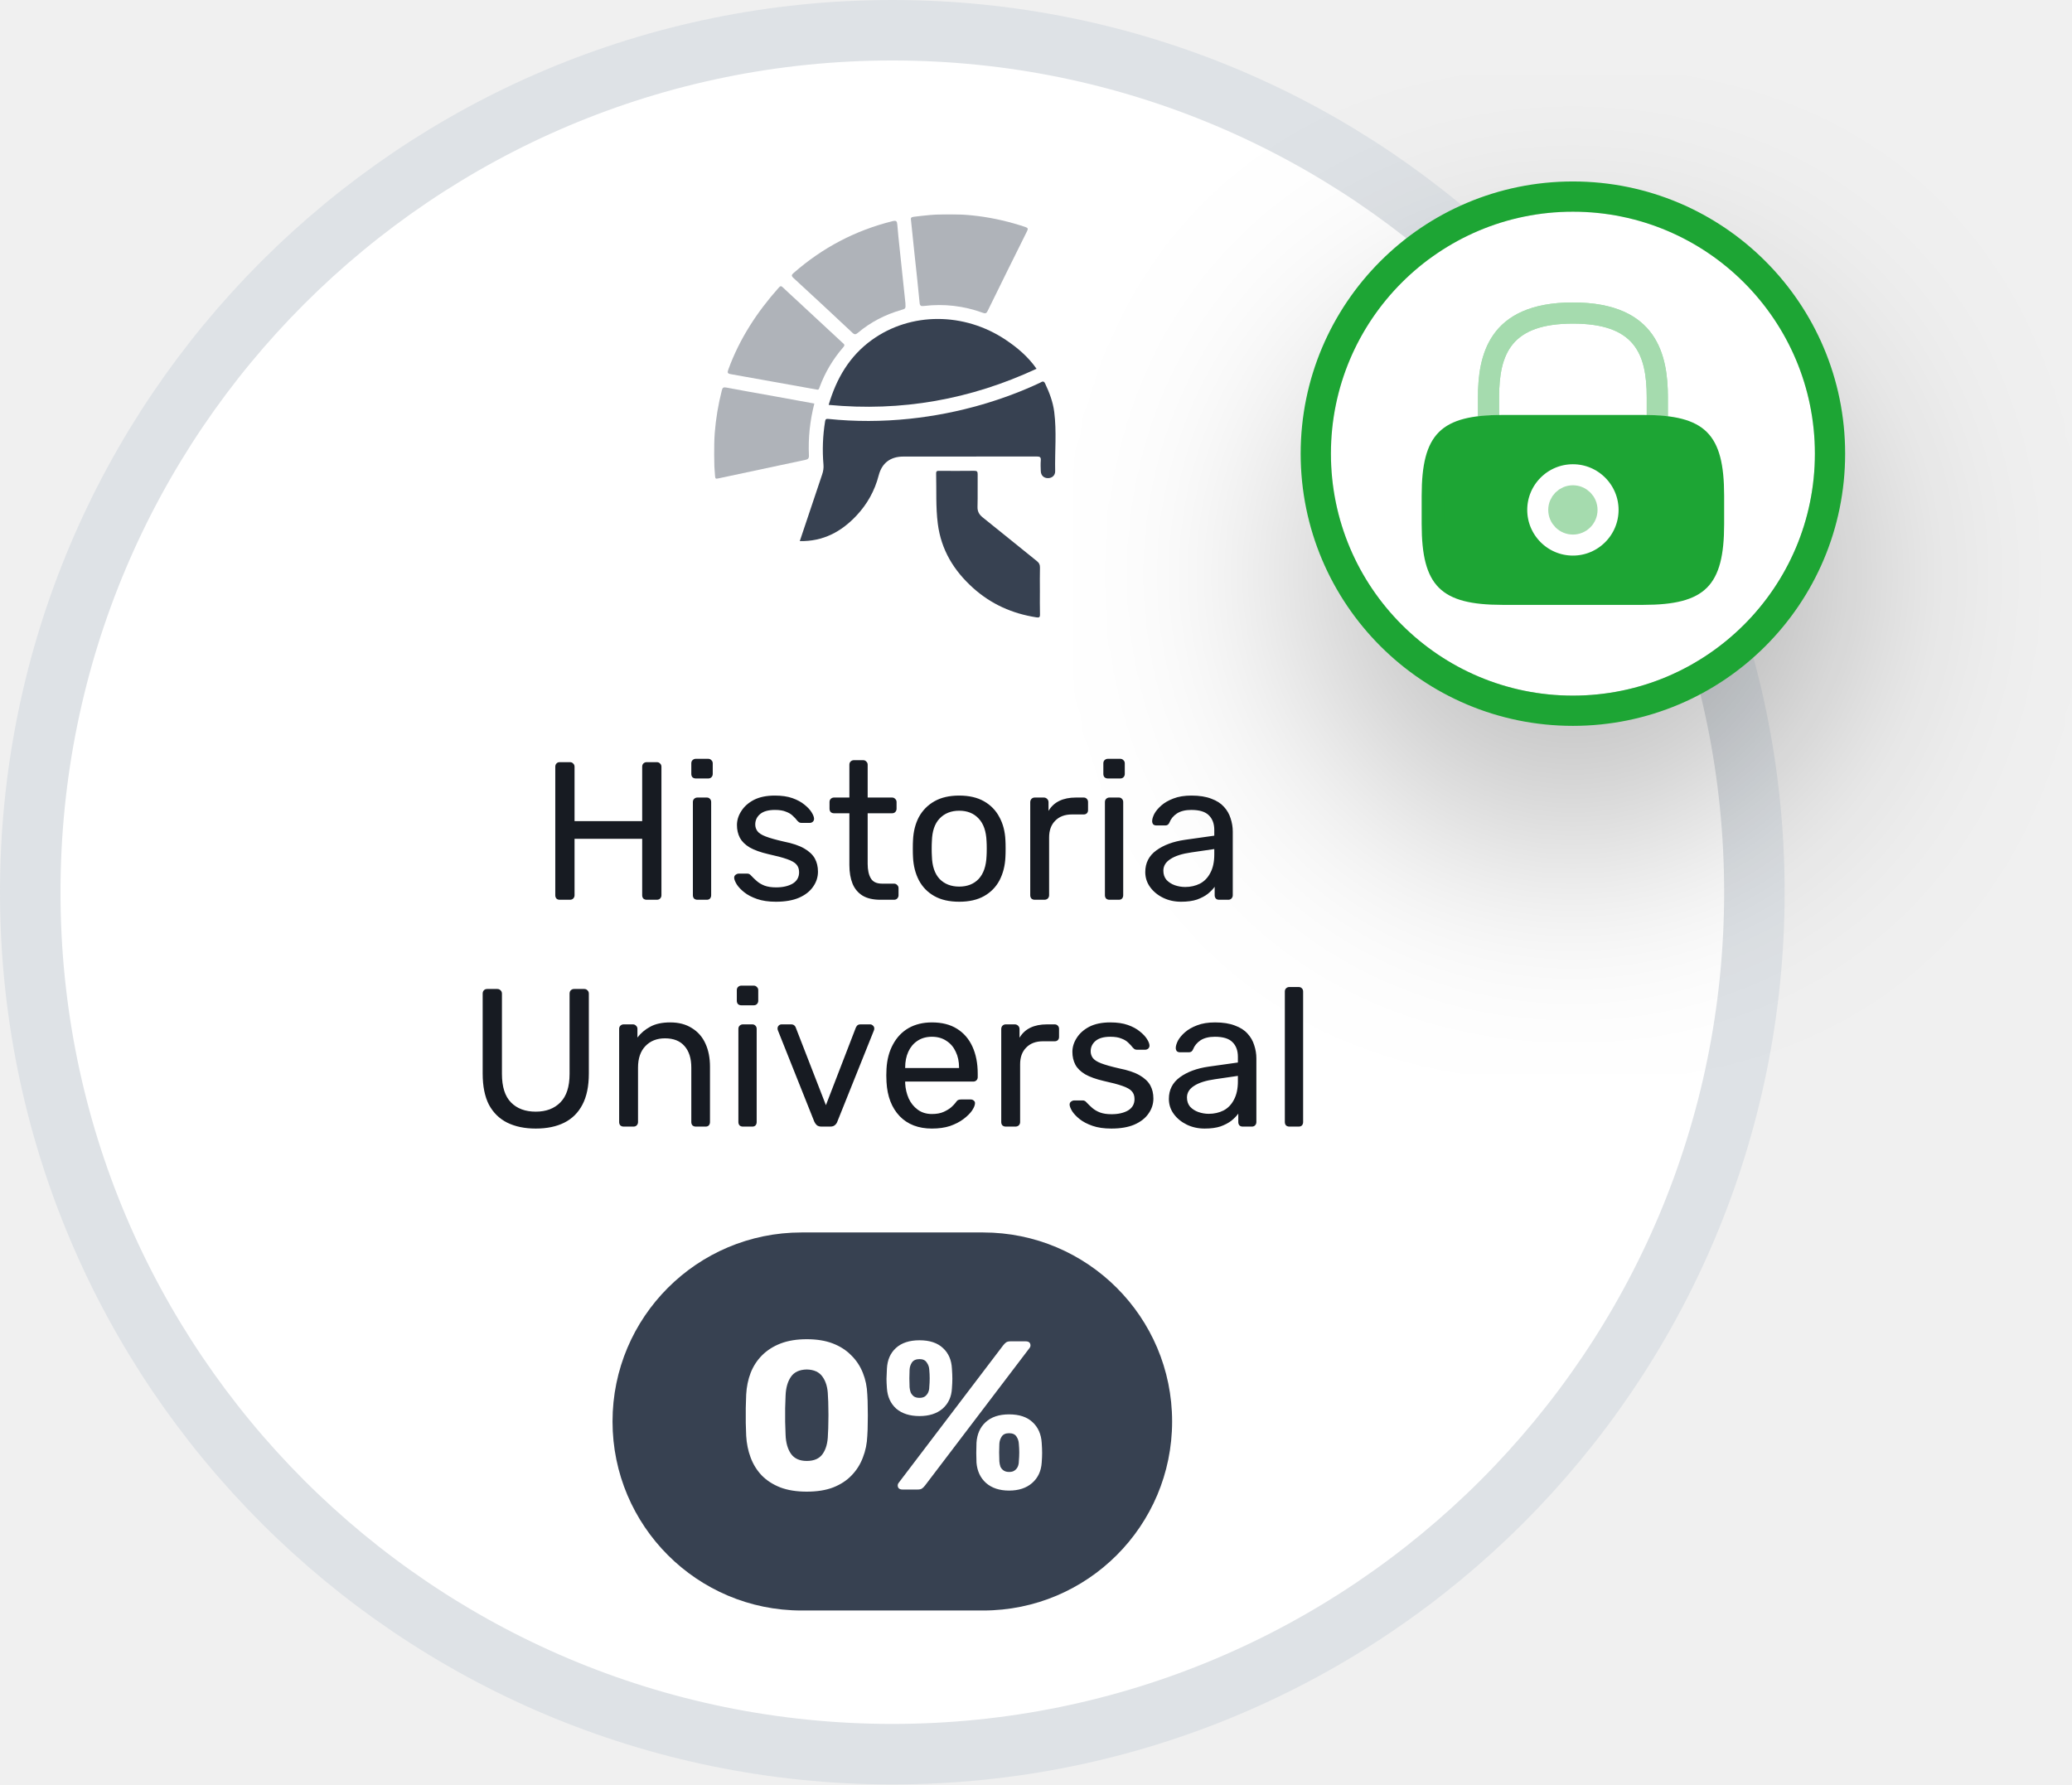
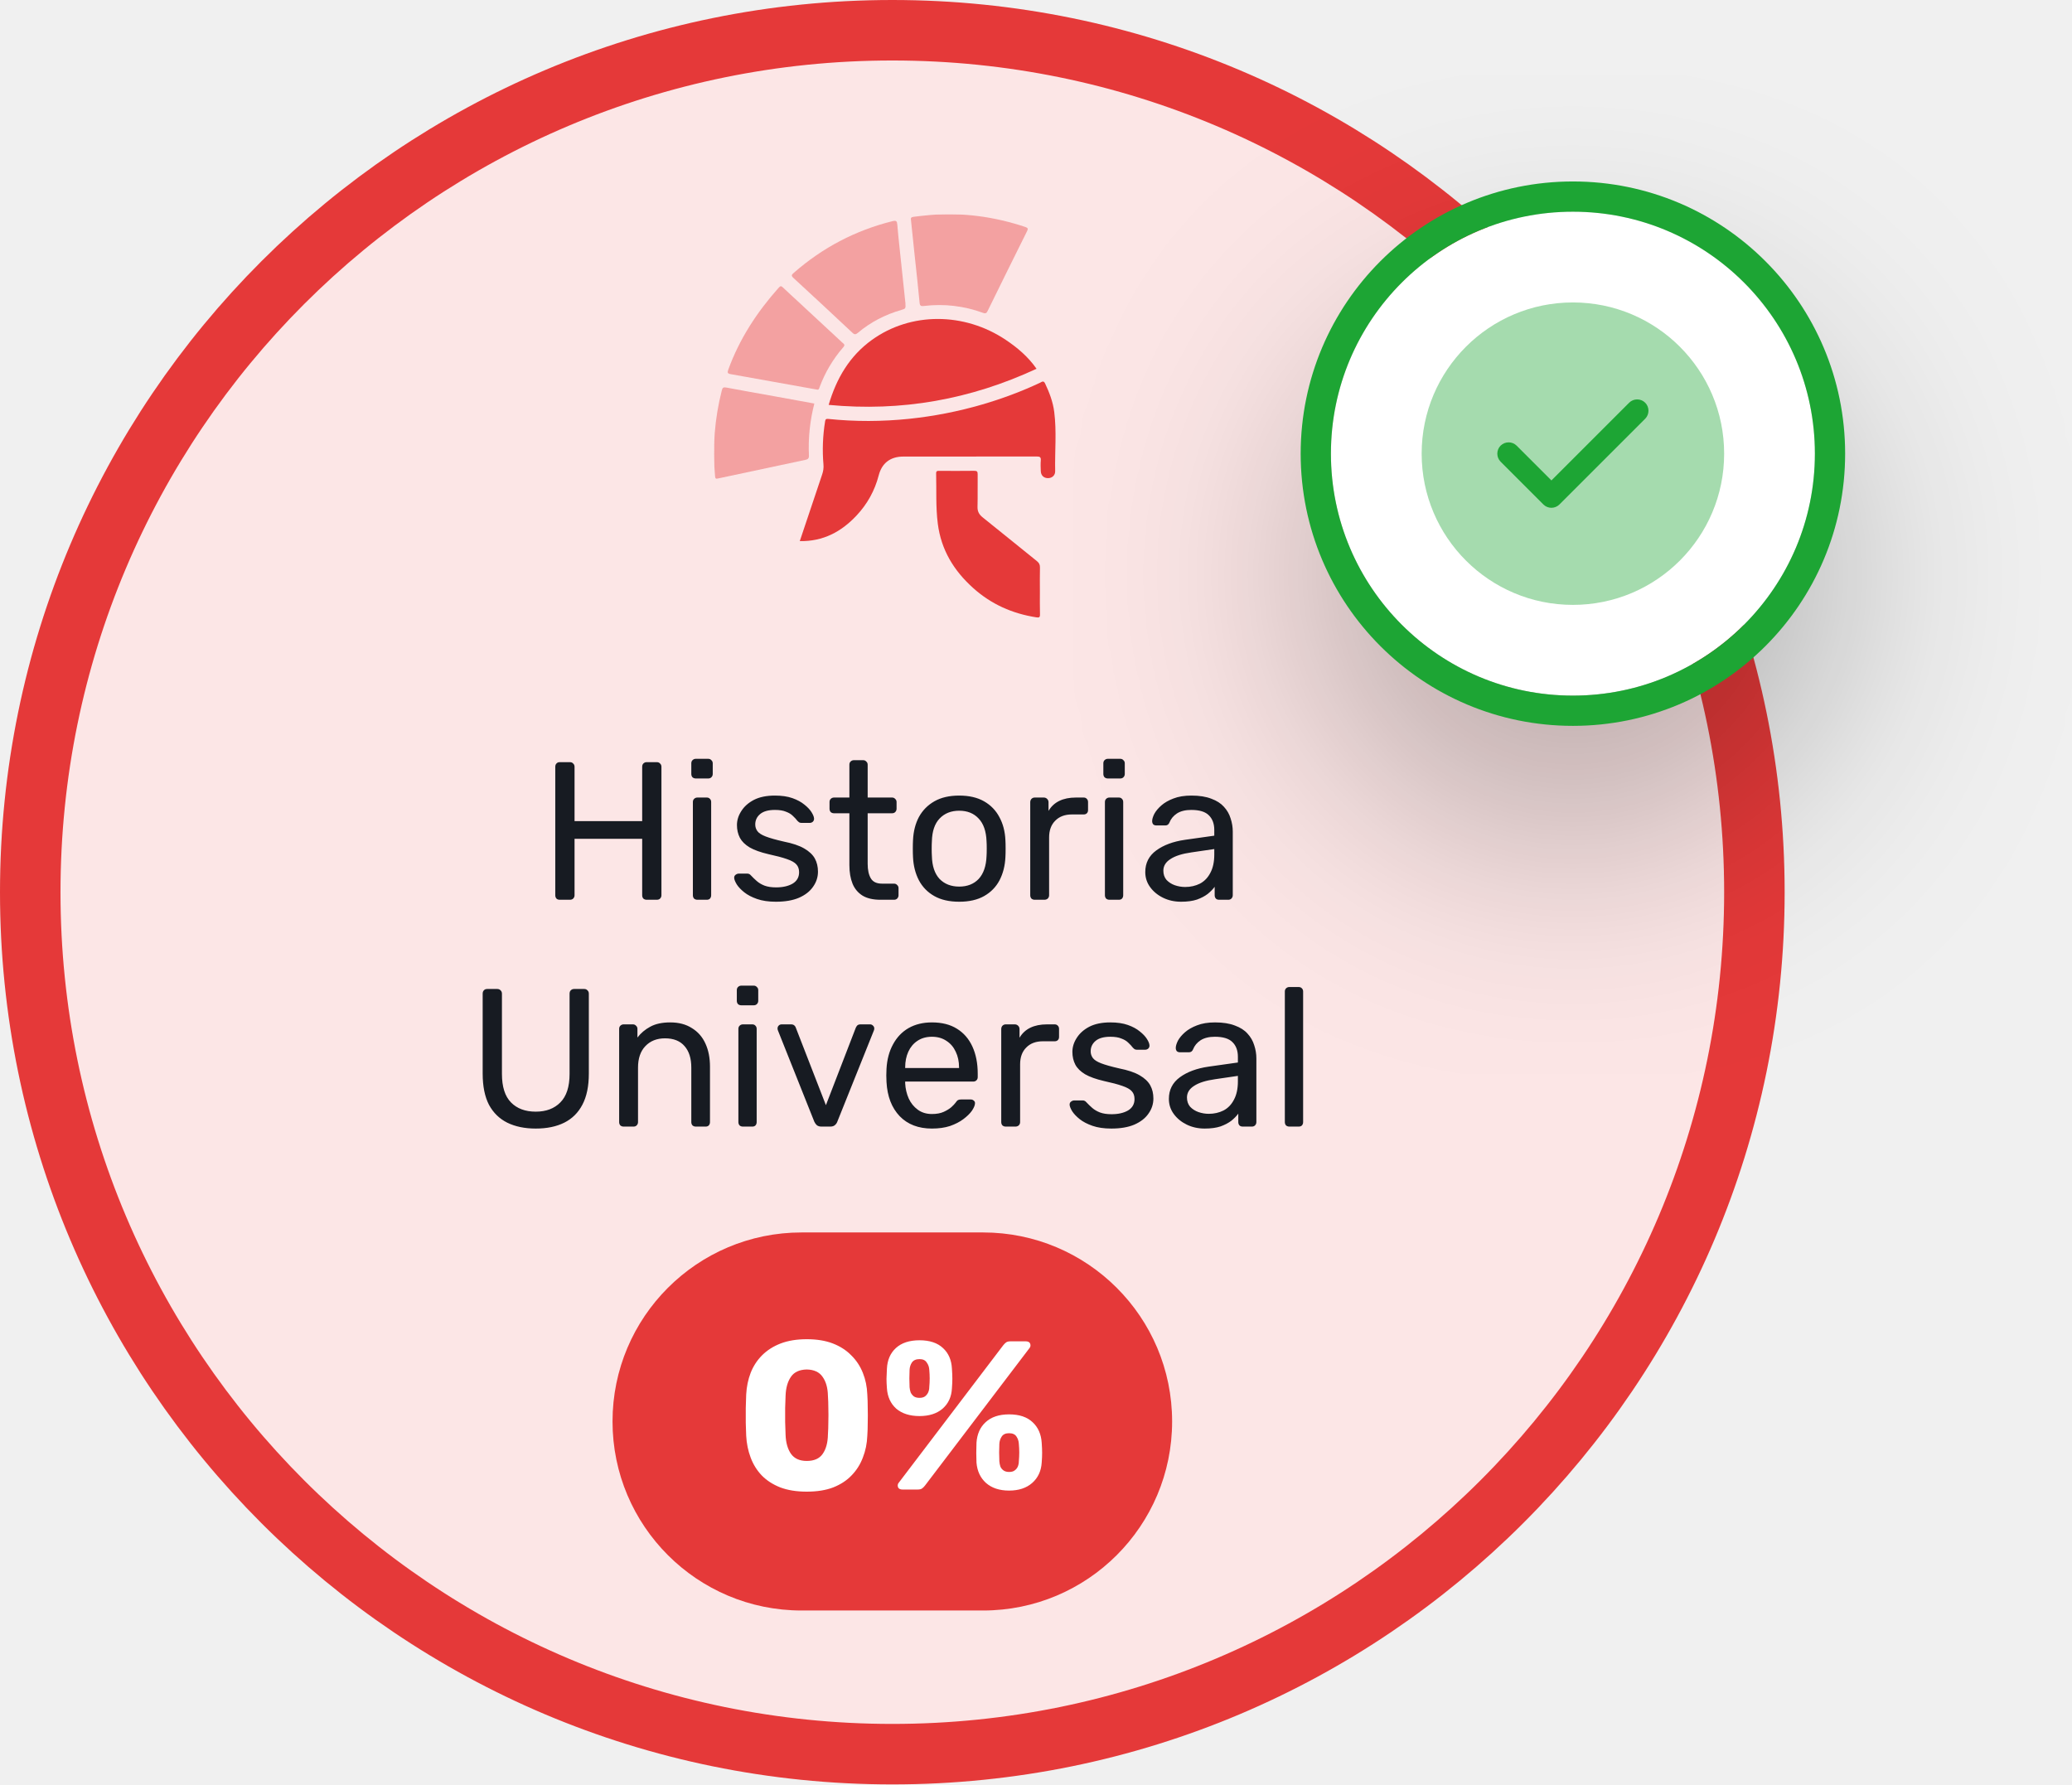
<svg xmlns="http://www.w3.org/2000/svg" width="137" height="118" viewBox="0 0 137 118" fill="none">
-   <rect x="2" y="2" width="114" height="114" rx="57" fill="white" />
-   <rect x="2" y="2" width="114" height="114" rx="57" stroke="#DEE2E6" stroke-width="4" />
-   <g clip-path="url(#clip0_15958_19592)">
-     <path d="M52.882 35.783C54.429 35.811 55.624 35.164 56.622 34.104C57.339 33.343 57.837 32.454 58.1 31.435C58.312 30.619 58.872 30.194 59.723 30.192C62.665 30.189 65.606 30.192 68.549 30.187C68.75 30.187 68.834 30.226 68.817 30.444C68.798 30.681 68.806 30.92 68.817 31.158C68.829 31.444 69.018 31.619 69.292 31.619C69.563 31.618 69.773 31.436 69.767 31.158C69.74 29.85 69.872 28.54 69.705 27.236C69.621 26.575 69.384 25.957 69.1 25.355C68.996 25.137 68.874 25.261 68.765 25.312C67.529 25.891 66.255 26.366 64.945 26.748C63.365 27.208 61.757 27.524 60.119 27.695C58.334 27.881 56.551 27.888 54.767 27.703C54.633 27.69 54.58 27.709 54.556 27.86C54.401 28.814 54.365 29.772 54.448 30.734C54.467 30.956 54.432 31.164 54.361 31.374C53.869 32.83 53.382 34.288 52.881 35.784L52.882 35.783Z" fill="#374151" />
-     <path d="M54.79 26.774C59.605 27.233 64.165 26.419 68.535 24.386C67.985 23.595 67.28 22.997 66.499 22.474C63.759 20.637 60.221 20.628 57.655 22.474C56.169 23.542 55.303 25.029 54.791 26.775L54.79 26.774Z" fill="#374151" />
-     <path opacity="0.4" d="M60.233 14.546C60.314 15.319 60.391 16.077 60.471 16.834C60.584 17.897 60.705 18.959 60.804 20.023C60.824 20.234 60.909 20.254 61.082 20.234C62.424 20.072 63.731 20.227 64.999 20.689C65.177 20.754 65.235 20.7 65.309 20.549C66.168 18.796 67.033 17.044 67.904 15.296C67.985 15.134 67.977 15.073 67.796 15.011C65.749 14.327 63.655 14.04 61.501 14.218C61.135 14.248 60.772 14.294 60.408 14.337C60.239 14.357 60.208 14.421 60.233 14.546Z" fill="#374151" />
-     <path d="M68.757 39.049C68.757 38.544 68.748 38.038 68.762 37.533C68.766 37.346 68.71 37.227 68.564 37.109C67.365 36.147 66.175 35.173 64.975 34.214C64.738 34.024 64.624 33.821 64.633 33.509C64.653 32.796 64.633 32.081 64.643 31.368C64.645 31.187 64.601 31.131 64.413 31.134C63.648 31.145 62.883 31.139 62.118 31.137C61.992 31.137 61.892 31.125 61.897 31.312C61.925 32.42 61.865 33.529 62.008 34.636C62.229 36.363 63.065 37.733 64.338 38.878C65.536 39.957 66.94 40.578 68.525 40.824C68.698 40.851 68.77 40.829 68.763 40.626C68.748 40.101 68.758 39.575 68.758 39.05L68.757 39.049Z" fill="#374151" />
-     <path opacity="0.4" d="M59.866 20.048C59.74 18.861 59.608 17.611 59.476 16.361C59.424 15.859 59.369 15.357 59.33 14.854C59.312 14.624 59.261 14.564 59.005 14.627C56.548 15.239 54.377 16.384 52.476 18.05C52.336 18.172 52.304 18.235 52.462 18.381C53.77 19.583 55.071 20.793 56.366 22.009C56.512 22.146 56.591 22.119 56.725 22.006C57.57 21.296 58.531 20.803 59.591 20.497C59.885 20.413 59.885 20.414 59.866 20.048Z" fill="#374151" />
-     <path opacity="0.4" d="M53.844 26.686C52.949 26.522 52.064 26.359 51.179 26.2C50.127 26.009 49.073 25.831 48.024 25.628C47.822 25.589 47.77 25.644 47.726 25.819C47.249 27.689 47.102 29.582 47.281 31.504C47.296 31.662 47.339 31.669 47.481 31.639C49.405 31.225 51.331 30.817 53.257 30.409C53.421 30.374 53.495 30.311 53.486 30.119C53.433 28.965 53.552 27.827 53.844 26.685V26.686Z" fill="#374151" />
-     <path opacity="0.4" d="M53.979 25.755C54.144 25.808 54.158 25.692 54.185 25.619C54.548 24.634 55.075 23.746 55.763 22.954C55.903 22.793 55.788 22.741 55.7 22.66C54.718 21.748 53.735 20.836 52.752 19.925C52.424 19.621 52.093 19.321 51.77 19.013C51.666 18.912 51.609 18.889 51.495 19.017C50.059 20.628 48.895 22.404 48.155 24.442C48.084 24.636 48.1 24.704 48.312 24.741C50.017 25.041 51.721 25.35 53.425 25.657C53.62 25.692 53.815 25.726 53.978 25.755H53.979Z" fill="#374151" />
+   <rect x="2" y="2" width="114" height="114" rx="57" fill="#FCE6E6" />
+   <rect x="2" y="2" width="114" height="114" rx="57" stroke="#E53939" stroke-width="4" />
+   <g clip-path="url(#clip0_16167_41100)">
+     <path d="M52.882 35.783C54.429 35.811 55.624 35.164 56.622 34.104C57.339 33.343 57.837 32.454 58.1 31.435C58.312 30.619 58.872 30.194 59.723 30.192C62.665 30.189 65.606 30.192 68.549 30.187C68.75 30.187 68.834 30.226 68.817 30.444C68.798 30.681 68.806 30.92 68.817 31.158C68.829 31.444 69.018 31.619 69.292 31.619C69.563 31.618 69.773 31.436 69.767 31.158C69.74 29.85 69.872 28.54 69.705 27.236C69.621 26.575 69.384 25.957 69.1 25.355C68.996 25.137 68.874 25.261 68.765 25.312C67.529 25.891 66.255 26.366 64.945 26.748C63.365 27.208 61.757 27.524 60.119 27.695C58.334 27.881 56.551 27.888 54.767 27.703C54.633 27.69 54.58 27.709 54.556 27.86C54.401 28.814 54.365 29.772 54.448 30.734C54.467 30.956 54.432 31.164 54.361 31.374C53.869 32.83 53.382 34.288 52.881 35.784L52.882 35.783Z" fill="#E53939" />
+     <path d="M54.79 26.774C59.605 27.233 64.165 26.419 68.535 24.386C67.985 23.595 67.28 22.997 66.499 22.474C63.759 20.637 60.221 20.628 57.655 22.474C56.169 23.542 55.303 25.029 54.791 26.775L54.79 26.774Z" fill="#E53939" />
+     <path opacity="0.4" d="M60.233 14.546C60.314 15.319 60.391 16.077 60.471 16.834C60.584 17.897 60.705 18.959 60.804 20.023C60.824 20.234 60.909 20.254 61.082 20.234C62.424 20.072 63.731 20.227 64.999 20.689C65.177 20.754 65.235 20.7 65.309 20.549C66.168 18.796 67.033 17.044 67.904 15.296C67.985 15.134 67.977 15.073 67.796 15.011C65.749 14.327 63.655 14.04 61.501 14.218C61.135 14.248 60.772 14.294 60.408 14.337C60.239 14.357 60.208 14.421 60.233 14.546Z" fill="#E53939" />
+     <path d="M68.757 39.049C68.757 38.544 68.748 38.038 68.762 37.533C68.766 37.346 68.71 37.227 68.564 37.109C67.365 36.147 66.175 35.173 64.975 34.214C64.738 34.024 64.624 33.821 64.633 33.509C64.653 32.796 64.633 32.081 64.643 31.368C64.645 31.187 64.601 31.131 64.413 31.134C63.648 31.145 62.883 31.139 62.118 31.137C61.992 31.137 61.892 31.125 61.897 31.312C61.925 32.42 61.865 33.529 62.008 34.636C62.229 36.363 63.065 37.733 64.338 38.878C65.536 39.957 66.94 40.578 68.525 40.824C68.698 40.851 68.77 40.829 68.763 40.626C68.748 40.101 68.758 39.575 68.758 39.05L68.757 39.049Z" fill="#E53939" />
+     <path opacity="0.4" d="M59.866 20.048C59.74 18.861 59.608 17.611 59.476 16.361C59.424 15.859 59.369 15.357 59.33 14.854C59.312 14.624 59.261 14.564 59.005 14.627C56.548 15.239 54.377 16.384 52.476 18.05C52.336 18.172 52.304 18.235 52.462 18.381C53.77 19.583 55.071 20.793 56.366 22.009C56.512 22.146 56.591 22.119 56.725 22.006C57.57 21.296 58.531 20.803 59.591 20.497C59.885 20.413 59.885 20.414 59.866 20.048Z" fill="#E53939" />
+     <path opacity="0.4" d="M53.844 26.686C52.949 26.522 52.064 26.359 51.179 26.2C50.127 26.009 49.073 25.831 48.024 25.628C47.822 25.589 47.77 25.644 47.726 25.819C47.249 27.689 47.102 29.582 47.281 31.504C47.296 31.662 47.339 31.669 47.481 31.639C49.405 31.225 51.331 30.817 53.257 30.409C53.421 30.374 53.495 30.311 53.486 30.119C53.433 28.965 53.552 27.827 53.844 26.685V26.686Z" fill="#E53939" />
+     <path opacity="0.4" d="M53.979 25.755C54.144 25.808 54.158 25.692 54.185 25.619C54.548 24.634 55.075 23.746 55.763 22.954C55.903 22.793 55.788 22.741 55.7 22.66C54.718 21.748 53.735 20.836 52.752 19.925C52.424 19.621 52.093 19.321 51.77 19.013C51.666 18.912 51.609 18.889 51.495 19.017C50.059 20.628 48.895 22.404 48.155 24.442C48.084 24.636 48.1 24.704 48.312 24.741C50.017 25.041 51.721 25.35 53.425 25.657C53.62 25.692 53.815 25.726 53.978 25.755H53.979Z" fill="#E53939" />
  </g>
  <path d="M37.014 59.5C36.918 59.5 36.844 59.474 36.792 59.422C36.74 59.361 36.715 59.288 36.715 59.201V50.712C36.715 50.617 36.74 50.543 36.792 50.491C36.844 50.43 36.918 50.4 37.014 50.4H37.676C37.772 50.4 37.846 50.43 37.898 50.491C37.958 50.543 37.989 50.617 37.989 50.712V54.3H42.461V50.712C42.461 50.617 42.486 50.543 42.538 50.491C42.599 50.43 42.673 50.4 42.76 50.4H43.422C43.518 50.4 43.592 50.43 43.644 50.491C43.704 50.543 43.734 50.617 43.734 50.712V59.201C43.734 59.288 43.704 59.361 43.644 59.422C43.592 59.474 43.518 59.5 43.422 59.5H42.76C42.673 59.5 42.599 59.474 42.538 59.422C42.486 59.361 42.461 59.288 42.461 59.201V55.47H37.989V59.201C37.989 59.288 37.958 59.361 37.898 59.422C37.846 59.474 37.772 59.5 37.676 59.5H37.014ZM46.112 59.5C46.025 59.5 45.952 59.474 45.891 59.422C45.839 59.361 45.813 59.288 45.813 59.201V53.039C45.813 52.952 45.839 52.883 45.891 52.831C45.952 52.77 46.025 52.74 46.112 52.74H46.736C46.823 52.74 46.892 52.77 46.944 52.831C46.996 52.883 47.022 52.952 47.022 53.039V59.201C47.022 59.288 46.996 59.361 46.944 59.422C46.892 59.474 46.823 59.5 46.736 59.5H46.112ZM46.008 51.479C45.921 51.479 45.848 51.453 45.787 51.401C45.735 51.34 45.709 51.267 45.709 51.18V50.478C45.709 50.391 45.735 50.322 45.787 50.27C45.848 50.209 45.921 50.179 46.008 50.179H46.827C46.914 50.179 46.983 50.209 47.035 50.27C47.096 50.322 47.126 50.391 47.126 50.478V51.18C47.126 51.267 47.096 51.34 47.035 51.401C46.983 51.453 46.914 51.479 46.827 51.479H46.008ZM51.301 59.63C50.816 59.63 50.4 59.569 50.053 59.448C49.707 59.327 49.425 59.179 49.209 59.006C48.992 58.833 48.827 58.659 48.715 58.486C48.611 58.313 48.554 58.174 48.545 58.07C48.537 57.975 48.567 57.901 48.636 57.849C48.706 57.797 48.775 57.771 48.844 57.771H49.416C49.468 57.771 49.508 57.78 49.533 57.797C49.568 57.806 49.611 57.84 49.663 57.901C49.776 58.022 49.902 58.144 50.041 58.265C50.179 58.386 50.348 58.486 50.547 58.564C50.755 58.642 51.011 58.681 51.315 58.681C51.757 58.681 52.12 58.599 52.407 58.434C52.693 58.261 52.836 58.009 52.836 57.68C52.836 57.463 52.775 57.29 52.654 57.16C52.541 57.03 52.333 56.913 52.029 56.809C51.735 56.705 51.328 56.597 50.807 56.484C50.288 56.363 49.876 56.215 49.572 56.042C49.269 55.86 49.053 55.648 48.922 55.405C48.792 55.154 48.727 54.872 48.727 54.56C48.727 54.239 48.823 53.932 49.014 53.637C49.204 53.334 49.481 53.087 49.846 52.896C50.218 52.705 50.682 52.61 51.236 52.61C51.687 52.61 52.073 52.666 52.394 52.779C52.714 52.892 52.978 53.035 53.187 53.208C53.395 53.373 53.55 53.537 53.654 53.702C53.758 53.867 53.815 54.005 53.824 54.118C53.832 54.205 53.806 54.278 53.745 54.339C53.685 54.391 53.615 54.417 53.538 54.417H52.992C52.931 54.417 52.879 54.404 52.836 54.378C52.801 54.352 52.766 54.322 52.731 54.287C52.645 54.174 52.541 54.062 52.419 53.949C52.307 53.836 52.155 53.745 51.965 53.676C51.782 53.598 51.54 53.559 51.236 53.559C50.803 53.559 50.478 53.65 50.261 53.832C50.045 54.014 49.937 54.244 49.937 54.521C49.937 54.686 49.984 54.833 50.08 54.963C50.175 55.093 50.357 55.21 50.626 55.314C50.894 55.418 51.293 55.531 51.822 55.652C52.394 55.765 52.844 55.916 53.173 56.107C53.503 56.298 53.737 56.519 53.876 56.77C54.014 57.021 54.084 57.312 54.084 57.641C54.084 58.005 53.975 58.339 53.758 58.642C53.55 58.945 53.239 59.188 52.822 59.37C52.415 59.543 51.908 59.63 51.301 59.63ZM58.215 59.5C57.729 59.5 57.335 59.409 57.032 59.227C56.728 59.036 56.507 58.772 56.369 58.434C56.23 58.087 56.161 57.68 56.161 57.212V53.78H55.147C55.06 53.78 54.986 53.754 54.926 53.702C54.874 53.641 54.848 53.568 54.848 53.481V53.039C54.848 52.952 54.874 52.883 54.926 52.831C54.986 52.77 55.06 52.74 55.147 52.74H56.161V50.569C56.161 50.482 56.187 50.413 56.239 50.361C56.299 50.3 56.373 50.27 56.46 50.27H57.071C57.157 50.27 57.227 50.3 57.279 50.361C57.339 50.413 57.37 50.482 57.37 50.569V52.74H58.982C59.068 52.74 59.138 52.77 59.19 52.831C59.25 52.883 59.281 52.952 59.281 53.039V53.481C59.281 53.568 59.25 53.641 59.19 53.702C59.138 53.754 59.068 53.78 58.982 53.78H57.37V57.121C57.37 57.528 57.439 57.849 57.578 58.083C57.716 58.317 57.963 58.434 58.319 58.434H59.112C59.198 58.434 59.268 58.464 59.32 58.525C59.38 58.577 59.411 58.646 59.411 58.733V59.201C59.411 59.288 59.38 59.361 59.32 59.422C59.268 59.474 59.198 59.5 59.112 59.5H58.215ZM63.423 59.63C62.764 59.63 62.214 59.504 61.772 59.253C61.33 59.002 60.992 58.655 60.758 58.213C60.524 57.762 60.394 57.251 60.368 56.679C60.359 56.532 60.355 56.345 60.355 56.12C60.355 55.886 60.359 55.7 60.368 55.561C60.394 54.98 60.524 54.469 60.758 54.027C61.001 53.585 61.343 53.238 61.785 52.987C62.227 52.736 62.773 52.61 63.423 52.61C64.073 52.61 64.619 52.736 65.061 52.987C65.503 53.238 65.841 53.585 66.075 54.027C66.318 54.469 66.452 54.98 66.478 55.561C66.487 55.7 66.491 55.886 66.491 56.12C66.491 56.345 66.487 56.532 66.478 56.679C66.452 57.251 66.322 57.762 66.088 58.213C65.854 58.655 65.516 59.002 65.074 59.253C64.632 59.504 64.082 59.63 63.423 59.63ZM63.423 58.629C63.96 58.629 64.389 58.46 64.71 58.122C65.031 57.775 65.204 57.273 65.23 56.614C65.239 56.484 65.243 56.319 65.243 56.12C65.243 55.921 65.239 55.756 65.23 55.626C65.204 54.967 65.031 54.469 64.71 54.131C64.389 53.784 63.96 53.611 63.423 53.611C62.886 53.611 62.452 53.784 62.123 54.131C61.802 54.469 61.633 54.967 61.616 55.626C61.607 55.756 61.603 55.921 61.603 56.12C61.603 56.319 61.607 56.484 61.616 56.614C61.633 57.273 61.802 57.775 62.123 58.122C62.452 58.46 62.886 58.629 63.423 58.629ZM68.418 59.5C68.331 59.5 68.257 59.474 68.197 59.422C68.145 59.361 68.119 59.288 68.119 59.201V53.052C68.119 52.965 68.145 52.892 68.197 52.831C68.257 52.77 68.331 52.74 68.418 52.74H69.016C69.102 52.74 69.176 52.77 69.237 52.831C69.297 52.892 69.328 52.965 69.328 53.052V53.624C69.501 53.329 69.739 53.108 70.043 52.961C70.346 52.814 70.71 52.74 71.135 52.74H71.655C71.741 52.74 71.811 52.77 71.863 52.831C71.915 52.883 71.941 52.952 71.941 53.039V53.572C71.941 53.659 71.915 53.728 71.863 53.78C71.811 53.832 71.741 53.858 71.655 53.858H70.875C70.407 53.858 70.038 53.997 69.77 54.274C69.501 54.543 69.367 54.911 69.367 55.379V59.201C69.367 59.288 69.336 59.361 69.276 59.422C69.215 59.474 69.141 59.5 69.055 59.5H68.418ZM73.356 59.5C73.269 59.5 73.196 59.474 73.135 59.422C73.083 59.361 73.057 59.288 73.057 59.201V53.039C73.057 52.952 73.083 52.883 73.135 52.831C73.196 52.77 73.269 52.74 73.356 52.74H73.98C74.067 52.74 74.136 52.77 74.188 52.831C74.24 52.883 74.266 52.952 74.266 53.039V59.201C74.266 59.288 74.24 59.361 74.188 59.422C74.136 59.474 74.067 59.5 73.98 59.5H73.356ZM73.252 51.479C73.165 51.479 73.092 51.453 73.031 51.401C72.979 51.34 72.953 51.267 72.953 51.18V50.478C72.953 50.391 72.979 50.322 73.031 50.27C73.092 50.209 73.165 50.179 73.252 50.179H74.071C74.158 50.179 74.227 50.209 74.279 50.27C74.34 50.322 74.37 50.391 74.37 50.478V51.18C74.37 51.267 74.34 51.34 74.279 51.401C74.227 51.453 74.158 51.479 74.071 51.479H73.252ZM78.091 59.63C77.657 59.63 77.263 59.543 76.908 59.37C76.552 59.197 76.266 58.963 76.05 58.668C75.833 58.373 75.725 58.04 75.725 57.667C75.725 57.069 75.967 56.592 76.453 56.237C76.938 55.882 77.571 55.648 78.351 55.535L80.288 55.262V54.885C80.288 54.469 80.166 54.144 79.924 53.91C79.69 53.676 79.304 53.559 78.767 53.559C78.377 53.559 78.06 53.637 77.818 53.793C77.584 53.949 77.419 54.148 77.324 54.391C77.272 54.521 77.181 54.586 77.051 54.586H76.466C76.37 54.586 76.297 54.56 76.245 54.508C76.201 54.447 76.18 54.378 76.18 54.3C76.18 54.17 76.227 54.01 76.323 53.819C76.427 53.628 76.583 53.442 76.791 53.26C76.999 53.078 77.263 52.926 77.584 52.805C77.913 52.675 78.312 52.61 78.78 52.61C79.3 52.61 79.737 52.679 80.093 52.818C80.448 52.948 80.725 53.126 80.925 53.351C81.133 53.576 81.28 53.832 81.367 54.118C81.462 54.404 81.51 54.694 81.51 54.989V59.201C81.51 59.288 81.479 59.361 81.419 59.422C81.367 59.474 81.297 59.5 81.211 59.5H80.613C80.517 59.5 80.444 59.474 80.392 59.422C80.34 59.361 80.314 59.288 80.314 59.201V58.642C80.201 58.798 80.049 58.954 79.859 59.11C79.668 59.257 79.43 59.383 79.144 59.487C78.858 59.582 78.507 59.63 78.091 59.63ZM78.364 58.655C78.719 58.655 79.044 58.581 79.339 58.434C79.633 58.278 79.863 58.04 80.028 57.719C80.201 57.398 80.288 56.995 80.288 56.51V56.146L78.78 56.367C78.164 56.454 77.701 56.601 77.389 56.809C77.077 57.008 76.921 57.264 76.921 57.576C76.921 57.819 76.99 58.022 77.129 58.187C77.276 58.343 77.458 58.46 77.675 58.538C77.9 58.616 78.13 58.655 78.364 58.655ZM35.424 74.63C34.696 74.63 34.068 74.5 33.539 74.24C33.019 73.98 32.616 73.586 32.33 73.057C32.053 72.52 31.914 71.831 31.914 70.99V65.712C31.914 65.617 31.94 65.543 31.992 65.491C32.044 65.43 32.117 65.4 32.213 65.4H32.876C32.971 65.4 33.045 65.43 33.097 65.491C33.157 65.543 33.188 65.617 33.188 65.712V71.016C33.188 71.865 33.387 72.494 33.786 72.901C34.184 73.308 34.73 73.512 35.424 73.512C36.108 73.512 36.65 73.308 37.049 72.901C37.456 72.494 37.66 71.865 37.66 71.016V65.712C37.66 65.617 37.686 65.543 37.738 65.491C37.798 65.43 37.872 65.4 37.959 65.4H38.635C38.721 65.4 38.791 65.43 38.843 65.491C38.904 65.543 38.934 65.617 38.934 65.712V70.99C38.934 71.831 38.791 72.52 38.505 73.057C38.227 73.586 37.829 73.98 37.309 74.24C36.789 74.5 36.16 74.63 35.424 74.63ZM41.237 74.5C41.15 74.5 41.077 74.474 41.016 74.422C40.964 74.361 40.938 74.288 40.938 74.201V68.039C40.938 67.952 40.964 67.883 41.016 67.831C41.077 67.77 41.15 67.74 41.237 67.74H41.848C41.935 67.74 42.004 67.77 42.056 67.831C42.117 67.883 42.147 67.952 42.147 68.039V68.611C42.372 68.316 42.654 68.078 42.992 67.896C43.339 67.705 43.781 67.61 44.318 67.61C44.881 67.61 45.358 67.736 45.748 67.987C46.147 68.23 46.446 68.572 46.645 69.014C46.844 69.447 46.944 69.954 46.944 70.535V74.201C46.944 74.288 46.918 74.361 46.866 74.422C46.814 74.474 46.745 74.5 46.658 74.5H46.008C45.921 74.5 45.848 74.474 45.787 74.422C45.735 74.361 45.709 74.288 45.709 74.201V70.6C45.709 69.993 45.562 69.521 45.267 69.183C44.972 68.836 44.539 68.663 43.967 68.663C43.43 68.663 42.996 68.836 42.667 69.183C42.346 69.521 42.186 69.993 42.186 70.6V74.201C42.186 74.288 42.156 74.361 42.095 74.422C42.043 74.474 41.974 74.5 41.887 74.5H41.237ZM49.121 74.5C49.034 74.5 48.961 74.474 48.9 74.422C48.848 74.361 48.822 74.288 48.822 74.201V68.039C48.822 67.952 48.848 67.883 48.9 67.831C48.961 67.77 49.034 67.74 49.121 67.74H49.745C49.831 67.74 49.901 67.77 49.953 67.831C50.005 67.883 50.031 67.952 50.031 68.039V74.201C50.031 74.288 50.005 74.361 49.953 74.422C49.901 74.474 49.831 74.5 49.745 74.5H49.121ZM49.017 66.479C48.93 66.479 48.856 66.453 48.796 66.401C48.744 66.34 48.718 66.267 48.718 66.18V65.478C48.718 65.391 48.744 65.322 48.796 65.27C48.856 65.209 48.93 65.179 49.017 65.179H49.836C49.922 65.179 49.992 65.209 50.044 65.27C50.105 65.322 50.135 65.391 50.135 65.478V66.18C50.135 66.267 50.105 66.34 50.044 66.401C49.992 66.453 49.922 66.479 49.836 66.479H49.017ZM54.323 74.5C54.193 74.5 54.089 74.47 54.011 74.409C53.942 74.348 53.886 74.27 53.842 74.175L51.437 68.143C51.42 68.1 51.411 68.056 51.411 68.013C51.411 67.935 51.437 67.87 51.489 67.818C51.541 67.766 51.606 67.74 51.684 67.74H52.308C52.404 67.74 52.477 67.766 52.529 67.818C52.581 67.87 52.612 67.918 52.62 67.961L54.609 73.083L56.585 67.961C56.603 67.918 56.633 67.87 56.676 67.818C56.728 67.766 56.802 67.74 56.897 67.74H57.534C57.604 67.74 57.664 67.766 57.716 67.818C57.777 67.87 57.807 67.935 57.807 68.013C57.807 68.056 57.799 68.1 57.781 68.143L55.363 74.175C55.329 74.27 55.272 74.348 55.194 74.409C55.125 74.47 55.021 74.5 54.882 74.5H54.323ZM61.618 74.63C60.726 74.63 60.015 74.357 59.486 73.811C58.958 73.256 58.667 72.502 58.615 71.549C58.607 71.436 58.602 71.293 58.602 71.12C58.602 70.938 58.607 70.791 58.615 70.678C58.65 70.063 58.793 69.525 59.044 69.066C59.296 68.598 59.638 68.238 60.071 67.987C60.513 67.736 61.029 67.61 61.618 67.61C62.277 67.61 62.827 67.749 63.269 68.026C63.72 68.303 64.062 68.698 64.296 69.209C64.53 69.72 64.647 70.318 64.647 71.003V71.224C64.647 71.319 64.617 71.393 64.556 71.445C64.504 71.497 64.435 71.523 64.348 71.523H59.85C59.85 71.532 59.85 71.549 59.85 71.575C59.85 71.601 59.85 71.623 59.85 71.64C59.868 71.995 59.946 72.329 60.084 72.641C60.223 72.944 60.422 73.191 60.682 73.382C60.942 73.573 61.254 73.668 61.618 73.668C61.93 73.668 62.19 73.62 62.398 73.525C62.606 73.43 62.775 73.326 62.905 73.213C63.035 73.092 63.122 73.001 63.165 72.94C63.243 72.827 63.304 72.762 63.347 72.745C63.391 72.719 63.46 72.706 63.555 72.706H64.179C64.266 72.706 64.335 72.732 64.387 72.784C64.448 72.827 64.474 72.892 64.465 72.979C64.457 73.109 64.387 73.269 64.257 73.46C64.127 73.642 63.941 73.824 63.698 74.006C63.456 74.188 63.161 74.34 62.814 74.461C62.468 74.574 62.069 74.63 61.618 74.63ZM59.85 70.626H63.412V70.587C63.412 70.197 63.339 69.85 63.191 69.547C63.053 69.244 62.849 69.005 62.58 68.832C62.312 68.65 61.991 68.559 61.618 68.559C61.246 68.559 60.925 68.65 60.656 68.832C60.396 69.005 60.197 69.244 60.058 69.547C59.92 69.85 59.85 70.197 59.85 70.587V70.626ZM66.501 74.5C66.414 74.5 66.34 74.474 66.28 74.422C66.228 74.361 66.202 74.288 66.202 74.201V68.052C66.202 67.965 66.228 67.892 66.28 67.831C66.34 67.77 66.414 67.74 66.501 67.74H67.099C67.185 67.74 67.259 67.77 67.32 67.831C67.38 67.892 67.411 67.965 67.411 68.052V68.624C67.584 68.329 67.822 68.108 68.126 67.961C68.429 67.814 68.793 67.74 69.218 67.74H69.738C69.824 67.74 69.894 67.77 69.946 67.831C69.998 67.883 70.024 67.952 70.024 68.039V68.572C70.024 68.659 69.998 68.728 69.946 68.78C69.894 68.832 69.824 68.858 69.738 68.858H68.958C68.49 68.858 68.121 68.997 67.853 69.274C67.584 69.543 67.45 69.911 67.45 70.379V74.201C67.45 74.288 67.419 74.361 67.359 74.422C67.298 74.474 67.224 74.5 67.138 74.5H66.501ZM73.48 74.63C72.995 74.63 72.579 74.569 72.232 74.448C71.886 74.327 71.604 74.179 71.387 74.006C71.171 73.833 71.006 73.659 70.893 73.486C70.789 73.313 70.733 73.174 70.724 73.07C70.716 72.975 70.746 72.901 70.815 72.849C70.885 72.797 70.954 72.771 71.023 72.771H71.595C71.647 72.771 71.686 72.78 71.712 72.797C71.747 72.806 71.79 72.84 71.842 72.901C71.955 73.022 72.081 73.144 72.219 73.265C72.358 73.386 72.527 73.486 72.726 73.564C72.934 73.642 73.19 73.681 73.493 73.681C73.935 73.681 74.299 73.599 74.585 73.434C74.871 73.261 75.014 73.009 75.014 72.68C75.014 72.463 74.954 72.29 74.832 72.16C74.72 72.03 74.512 71.913 74.208 71.809C73.914 71.705 73.506 71.597 72.986 71.484C72.466 71.363 72.055 71.215 71.751 71.042C71.448 70.86 71.231 70.648 71.101 70.405C70.971 70.154 70.906 69.872 70.906 69.56C70.906 69.239 71.002 68.932 71.192 68.637C71.383 68.334 71.66 68.087 72.024 67.896C72.397 67.705 72.861 67.61 73.415 67.61C73.866 67.61 74.252 67.666 74.572 67.779C74.893 67.892 75.157 68.035 75.365 68.208C75.573 68.373 75.729 68.537 75.833 68.702C75.937 68.867 75.994 69.005 76.002 69.118C76.011 69.205 75.985 69.278 75.924 69.339C75.864 69.391 75.794 69.417 75.716 69.417H75.17C75.11 69.417 75.058 69.404 75.014 69.378C74.98 69.352 74.945 69.322 74.91 69.287C74.824 69.174 74.72 69.062 74.598 68.949C74.486 68.836 74.334 68.745 74.143 68.676C73.961 68.598 73.719 68.559 73.415 68.559C72.982 68.559 72.657 68.65 72.44 68.832C72.224 69.014 72.115 69.244 72.115 69.521C72.115 69.686 72.163 69.833 72.258 69.963C72.354 70.093 72.536 70.21 72.804 70.314C73.073 70.418 73.472 70.531 74 70.652C74.572 70.765 75.023 70.916 75.352 71.107C75.682 71.298 75.916 71.519 76.054 71.77C76.193 72.021 76.262 72.312 76.262 72.641C76.262 73.005 76.154 73.339 75.937 73.642C75.729 73.945 75.417 74.188 75.001 74.37C74.594 74.543 74.087 74.63 73.48 74.63ZM79.652 74.63C79.219 74.63 78.825 74.543 78.469 74.37C78.114 74.197 77.828 73.963 77.611 73.668C77.394 73.373 77.286 73.04 77.286 72.667C77.286 72.069 77.529 71.592 78.014 71.237C78.499 70.882 79.132 70.648 79.912 70.535L81.849 70.262V69.885C81.849 69.469 81.728 69.144 81.485 68.91C81.251 68.676 80.865 68.559 80.328 68.559C79.938 68.559 79.622 68.637 79.379 68.793C79.145 68.949 78.981 69.148 78.885 69.391C78.833 69.521 78.742 69.586 78.612 69.586H78.027C77.932 69.586 77.858 69.56 77.806 69.508C77.763 69.447 77.741 69.378 77.741 69.3C77.741 69.17 77.789 69.01 77.884 68.819C77.988 68.628 78.144 68.442 78.352 68.26C78.56 68.078 78.825 67.926 79.145 67.805C79.475 67.675 79.873 67.61 80.341 67.61C80.861 67.61 81.299 67.679 81.654 67.818C82.01 67.948 82.287 68.126 82.486 68.351C82.694 68.576 82.841 68.832 82.928 69.118C83.023 69.404 83.071 69.694 83.071 69.989V74.201C83.071 74.288 83.041 74.361 82.98 74.422C82.928 74.474 82.859 74.5 82.772 74.5H82.174C82.079 74.5 82.005 74.474 81.953 74.422C81.901 74.361 81.875 74.288 81.875 74.201V73.642C81.763 73.798 81.611 73.954 81.42 74.11C81.23 74.257 80.991 74.383 80.705 74.487C80.419 74.582 80.068 74.63 79.652 74.63ZM79.925 73.655C80.281 73.655 80.606 73.581 80.9 73.434C81.195 73.278 81.424 73.04 81.589 72.719C81.763 72.398 81.849 71.995 81.849 71.51V71.146L80.341 71.367C79.726 71.454 79.262 71.601 78.95 71.809C78.638 72.008 78.482 72.264 78.482 72.576C78.482 72.819 78.552 73.022 78.69 73.187C78.838 73.343 79.019 73.46 79.236 73.538C79.462 73.616 79.691 73.655 79.925 73.655ZM85.252 74.5C85.165 74.5 85.092 74.474 85.031 74.422C84.979 74.361 84.953 74.288 84.953 74.201V65.569C84.953 65.482 84.979 65.413 85.031 65.361C85.092 65.3 85.165 65.27 85.252 65.27H85.863C85.958 65.27 86.032 65.3 86.084 65.361C86.136 65.413 86.162 65.482 86.162 65.569V74.201C86.162 74.288 86.136 74.361 86.084 74.422C86.032 74.474 85.958 74.5 85.863 74.5H85.252Z" fill="#171B22" />
-   <rect x="40.5" y="81.5" width="37" height="25" rx="12.5" fill="#374151" />
+   <rect x="40.5" y="81.5" width="37" height="25" rx="12.5" fill="#E53939" />
  <path d="M53.342 98.64C52.67 98.64 52.086 98.547 51.592 98.36C51.097 98.164 50.686 97.898 50.36 97.562C50.042 97.226 49.8 96.834 49.632 96.386C49.464 95.938 49.366 95.457 49.338 94.944C49.328 94.692 49.319 94.407 49.31 94.09C49.31 93.763 49.31 93.437 49.31 93.11C49.319 92.774 49.328 92.475 49.338 92.214C49.366 91.701 49.464 91.225 49.632 90.786C49.809 90.338 50.061 89.951 50.388 89.624C50.724 89.288 51.134 89.027 51.62 88.84C52.114 88.653 52.688 88.56 53.342 88.56C54.004 88.56 54.578 88.653 55.064 88.84C55.549 89.027 55.955 89.288 56.282 89.624C56.618 89.951 56.874 90.338 57.052 90.786C57.229 91.225 57.327 91.701 57.346 92.214C57.364 92.475 57.374 92.774 57.374 93.11C57.383 93.437 57.383 93.763 57.374 94.09C57.374 94.407 57.364 94.692 57.346 94.944C57.327 95.457 57.229 95.938 57.052 96.386C56.884 96.834 56.636 97.226 56.31 97.562C55.992 97.898 55.586 98.164 55.092 98.36C54.606 98.547 54.023 98.64 53.342 98.64ZM53.342 96.61C53.827 96.61 54.177 96.456 54.392 96.148C54.616 95.831 54.732 95.406 54.742 94.874C54.76 94.603 54.77 94.319 54.77 94.02C54.779 93.721 54.779 93.423 54.77 93.124C54.77 92.825 54.76 92.55 54.742 92.298C54.732 91.785 54.616 91.369 54.392 91.052C54.177 90.735 53.827 90.571 53.342 90.562C52.856 90.571 52.506 90.735 52.292 91.052C52.077 91.369 51.96 91.785 51.942 92.298C51.932 92.55 51.923 92.825 51.914 93.124C51.914 93.423 51.914 93.721 51.914 94.02C51.923 94.319 51.932 94.603 51.942 94.874C51.96 95.406 52.082 95.831 52.306 96.148C52.53 96.456 52.875 96.61 53.342 96.61ZM59.679 98.5C59.465 98.5 59.357 98.407 59.357 98.22C59.357 98.164 59.376 98.113 59.413 98.066L66.329 88.966C66.395 88.882 66.46 88.817 66.525 88.77C66.591 88.723 66.689 88.7 66.819 88.7H67.813C68.028 88.7 68.135 88.793 68.135 88.98C68.135 89.036 68.117 89.087 68.079 89.134L61.163 98.234C61.098 98.318 61.033 98.383 60.967 98.43C60.902 98.477 60.804 98.5 60.673 98.5H59.679ZM66.721 98.57C66.087 98.57 65.578 98.402 65.195 98.066C64.822 97.73 64.612 97.282 64.565 96.722C64.556 96.479 64.551 96.265 64.551 96.078C64.551 95.891 64.556 95.667 64.565 95.406C64.603 94.837 64.803 94.384 65.167 94.048C65.541 93.703 66.059 93.53 66.721 93.53C67.393 93.53 67.911 93.703 68.275 94.048C68.639 94.384 68.84 94.837 68.877 95.406C68.896 95.667 68.905 95.891 68.905 96.078C68.905 96.265 68.896 96.479 68.877 96.722C68.84 97.282 68.63 97.73 68.247 98.066C67.865 98.402 67.356 98.57 66.721 98.57ZM66.721 97.338C66.88 97.338 67.001 97.305 67.085 97.24C67.179 97.175 67.249 97.091 67.295 96.988C67.342 96.876 67.365 96.759 67.365 96.638C67.384 96.423 67.393 96.227 67.393 96.05C67.393 95.873 67.384 95.681 67.365 95.476C67.356 95.299 67.305 95.14 67.211 95C67.118 94.851 66.955 94.776 66.721 94.776C66.488 94.776 66.325 94.851 66.231 95C66.138 95.14 66.087 95.299 66.077 95.476C66.068 95.681 66.063 95.873 66.063 96.05C66.063 96.227 66.068 96.423 66.077 96.638C66.087 96.759 66.11 96.876 66.147 96.988C66.194 97.091 66.264 97.175 66.357 97.24C66.451 97.305 66.572 97.338 66.721 97.338ZM60.799 93.642C60.155 93.642 59.642 93.479 59.259 93.152C58.886 92.816 58.681 92.368 58.643 91.808C58.625 91.565 58.615 91.355 58.615 91.178C58.625 90.991 58.634 90.767 58.643 90.506C58.671 89.937 58.867 89.484 59.231 89.148C59.605 88.803 60.127 88.63 60.799 88.63C61.471 88.63 61.989 88.803 62.353 89.148C62.717 89.484 62.913 89.937 62.941 90.506C62.96 90.767 62.969 90.991 62.969 91.178C62.969 91.355 62.96 91.565 62.941 91.808C62.913 92.368 62.708 92.816 62.325 93.152C61.943 93.479 61.434 93.642 60.799 93.642ZM60.799 92.438C60.949 92.438 61.07 92.405 61.163 92.34C61.257 92.265 61.327 92.177 61.373 92.074C61.42 91.962 61.443 91.85 61.443 91.738C61.462 91.523 61.471 91.327 61.471 91.15C61.471 90.973 61.462 90.781 61.443 90.576C61.434 90.399 61.378 90.24 61.275 90.1C61.182 89.951 61.023 89.876 60.799 89.876C60.566 89.876 60.398 89.951 60.295 90.1C60.202 90.24 60.151 90.399 60.141 90.576C60.132 90.781 60.127 90.973 60.127 91.15C60.127 91.327 60.132 91.523 60.141 91.738C60.151 91.85 60.174 91.962 60.211 92.074C60.258 92.177 60.328 92.265 60.421 92.34C60.515 92.405 60.641 92.438 60.799 92.438Z" fill="white" />
-   <g filter="url(#filter0_d_15958_19592)">
+   <g filter="url(#filter0_d_16167_41100)">
    <rect x="88" y="14" width="32" height="32" rx="16" fill="white" />
    <rect x="87" y="13" width="34" height="34" rx="17" stroke="#1DA534" stroke-width="2" />
-     <path opacity="0.4" d="M103.999 32.84C104.485 32.84 104.879 33.234 104.879 33.72C104.879 34.206 104.485 34.6 103.999 34.6C103.513 34.599 103.119 34.206 103.119 33.72C103.119 33.234 103.513 32.84 103.999 32.84Z" fill="#1DA534" stroke="#1DA534" stroke-width="1.5" />
-     <path d="M99.35 28.19H108.65C110.674 28.19 111.735 28.511 112.332 29.108C112.929 29.705 113.25 30.766 113.25 32.79V34.65C113.25 36.673 112.929 37.736 112.332 38.333C111.735 38.929 110.673 39.249 108.65 39.249H99.35C97.327 39.249 96.265 38.929 95.668 38.333C95.071 37.736 94.75 36.673 94.75 34.65V32.79C94.75 30.766 95.071 29.705 95.668 29.108C96.265 28.511 97.326 28.19 99.35 28.19ZM104 29.95C101.914 29.95 100.23 31.648 100.23 33.72C100.231 35.793 101.914 37.49 104 37.49C106.086 37.49 107.769 35.793 107.77 33.72C107.77 31.648 106.086 29.95 104 29.95Z" fill="#1DA534" stroke="#1DA534" stroke-width="1.5" />
-     <g opacity="0.4">
-       <mask id="path-16-inside-1_15958_19592" fill="white">
-         <path d="M99.121 27.45V26.28C99.121 23.35 99.951 21.4 104.001 21.4C108.051 21.4 108.881 23.35 108.881 26.28V27.45C109.391 27.46 109.851 27.48 110.281 27.54V26.28C110.281 23.58 109.631 20 104.001 20C98.371 20 97.721 23.58 97.721 26.28V27.53C98.141 27.48 98.611 27.45 99.121 27.45Z" />
-       </mask>
-       <path d="M99.121 27.45V26.28C99.121 23.35 99.951 21.4 104.001 21.4C108.051 21.4 108.881 23.35 108.881 26.28V27.45C109.391 27.46 109.851 27.48 110.281 27.54V26.28C110.281 23.58 109.631 20 104.001 20C98.371 20 97.721 23.58 97.721 26.28V27.53C98.141 27.48 98.611 27.45 99.121 27.45Z" fill="#1DA534" />
-       <path d="M99.121 27.45V28.95H100.621V27.45H99.121ZM108.881 27.45H107.381V28.921L108.851 28.95L108.881 27.45ZM110.281 27.54L110.073 29.026L111.781 29.264V27.54H110.281ZM110.281 26.28H108.781H110.281ZM97.721 27.53H96.221V29.219L97.898 29.02L97.721 27.53ZM99.121 27.45H100.621V26.28H99.121H97.621V27.45H99.121ZM99.121 26.28H100.621C100.621 24.883 100.837 24.129 101.193 23.703C101.498 23.338 102.182 22.9 104.001 22.9V21.4V19.9C101.769 19.9 100.014 20.436 98.891 21.779C97.82 23.061 97.621 24.747 97.621 26.28H99.121ZM104.001 21.4V22.9C105.819 22.9 106.504 23.338 106.809 23.703C107.165 24.129 107.381 24.883 107.381 26.28H108.881H110.381C110.381 24.747 110.182 23.061 109.11 21.779C107.988 20.436 106.232 19.9 104.001 19.9V21.4ZM108.881 26.28H107.381V27.45H108.881H110.381V26.28H108.881ZM108.881 27.45L108.851 28.95C109.349 28.959 109.735 28.979 110.073 29.026L110.281 27.54L110.488 26.054C109.966 25.982 109.433 25.96 108.91 25.95L108.881 27.45ZM110.281 27.54H111.781V26.28H110.281H108.781V27.54H110.281ZM110.281 26.28H111.781C111.781 24.867 111.625 22.895 110.479 21.265C109.257 19.525 107.156 18.5 104.001 18.5V20V21.5C106.475 21.5 107.515 22.265 108.025 22.99C108.611 23.825 108.781 24.993 108.781 26.28H110.281ZM104.001 20V18.5C100.845 18.5 98.745 19.525 97.522 21.265C96.376 22.895 96.221 24.867 96.221 26.28H97.721H99.221C99.221 24.993 99.39 23.825 99.977 22.99C100.487 22.265 101.526 21.5 104.001 21.5V20ZM97.721 26.28H96.221V27.53H97.721H99.221V26.28H97.721ZM97.721 27.53L97.898 29.02C98.258 28.977 98.669 28.95 99.121 28.95V27.45V25.95C98.552 25.95 98.023 25.983 97.543 26.041L97.721 27.53Z" fill="#1DA534" mask="url(#path-16-inside-1_15958_19592)" />
-     </g>
+     <path opacity="0.4" d="M104 40C109.523 40 114 35.523 114 30C114 24.477 109.523 20 104 20C98.477 20 94 24.477 94 30C94 35.523 98.477 40 104 40Z" fill="#1DA534" />
+     <path d="M102.579 33.58C102.379 33.58 102.189 33.5 102.049 33.36L99.219 30.53C98.93 30.24 98.93 29.76 99.219 29.47C99.51 29.18 99.99 29.18 100.279 29.47L102.579 31.77L107.719 26.63C108.009 26.34 108.489 26.34 108.779 26.63C109.069 26.92 109.069 27.4 108.779 27.69L103.109 33.36C102.969 33.5 102.779 33.58 102.579 33.58Z" fill="#1DA534" />
  </g>
  <defs>
-     <filter id="filter0_d_15958_19592" x="71" y="5" width="66" height="66" filterUnits="userSpaceOnUse" color-interpolation-filters="sRGB">
+     <filter id="filter0_d_16167_41100" x="71" y="5" width="66" height="66" filterUnits="userSpaceOnUse" color-interpolation-filters="sRGB">
      <feFlood flood-opacity="0" result="BackgroundImageFix" />
      <feColorMatrix in="SourceAlpha" type="matrix" values="0 0 0 0 0 0 0 0 0 0 0 0 0 0 0 0 0 0 127 0" result="hardAlpha" />
      <feOffset dy="8" />
      <feGaussianBlur stdDeviation="7.5" />
      <feColorMatrix type="matrix" values="0 0 0 0 0 0 0 0 0 0 0 0 0 0 0 0 0 0 0.25 0" />
-       <feBlend mode="normal" in2="BackgroundImageFix" result="effect1_dropShadow_15958_19592" />
-       <feBlend mode="normal" in="SourceGraphic" in2="effect1_dropShadow_15958_19592" result="shape" />
+       <feBlend mode="normal" in2="BackgroundImageFix" result="effect1_dropShadow_16167_41100" />
+       <feBlend mode="normal" in="SourceGraphic" in2="effect1_dropShadow_16167_41100" result="shape" />
    </filter>
-     <clipPath id="clip0_15958_19592">
+     <clipPath id="clip0_16167_41100">
      <rect width="22.583" height="26.667" fill="white" transform="matrix(-1 0 0 1 69.791 14.1665)" />
    </clipPath>
  </defs>
</svg>
